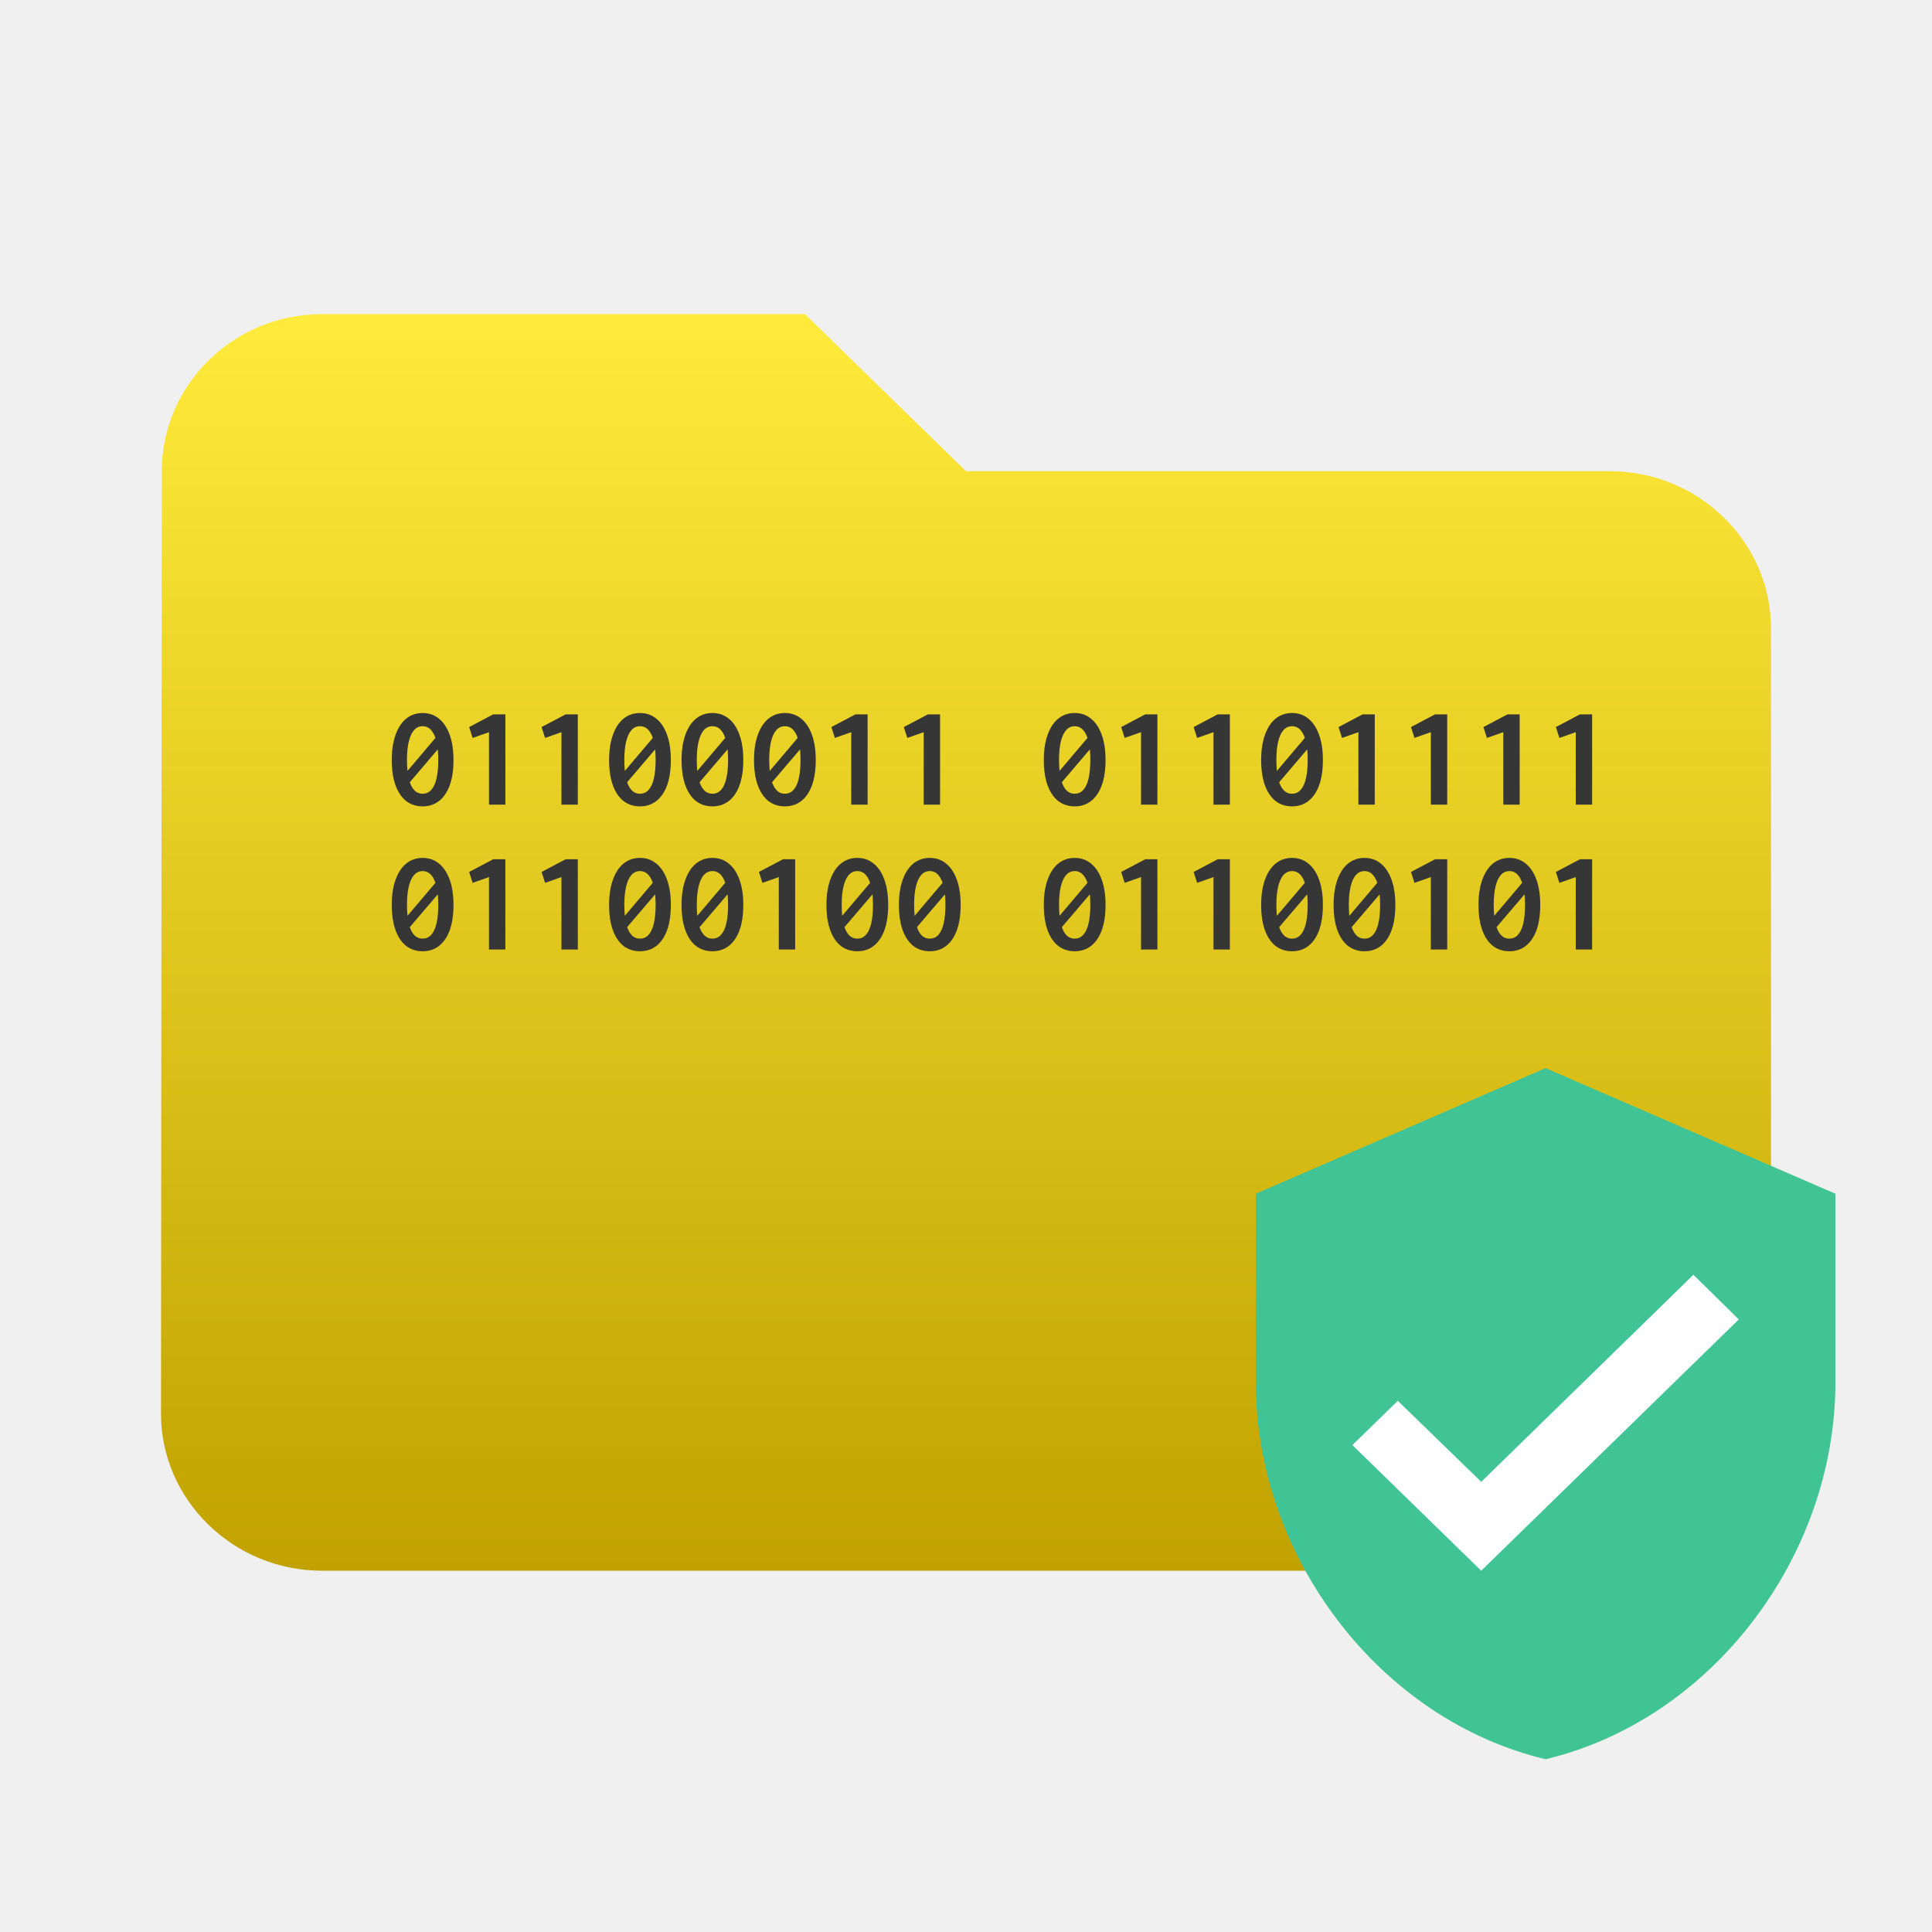
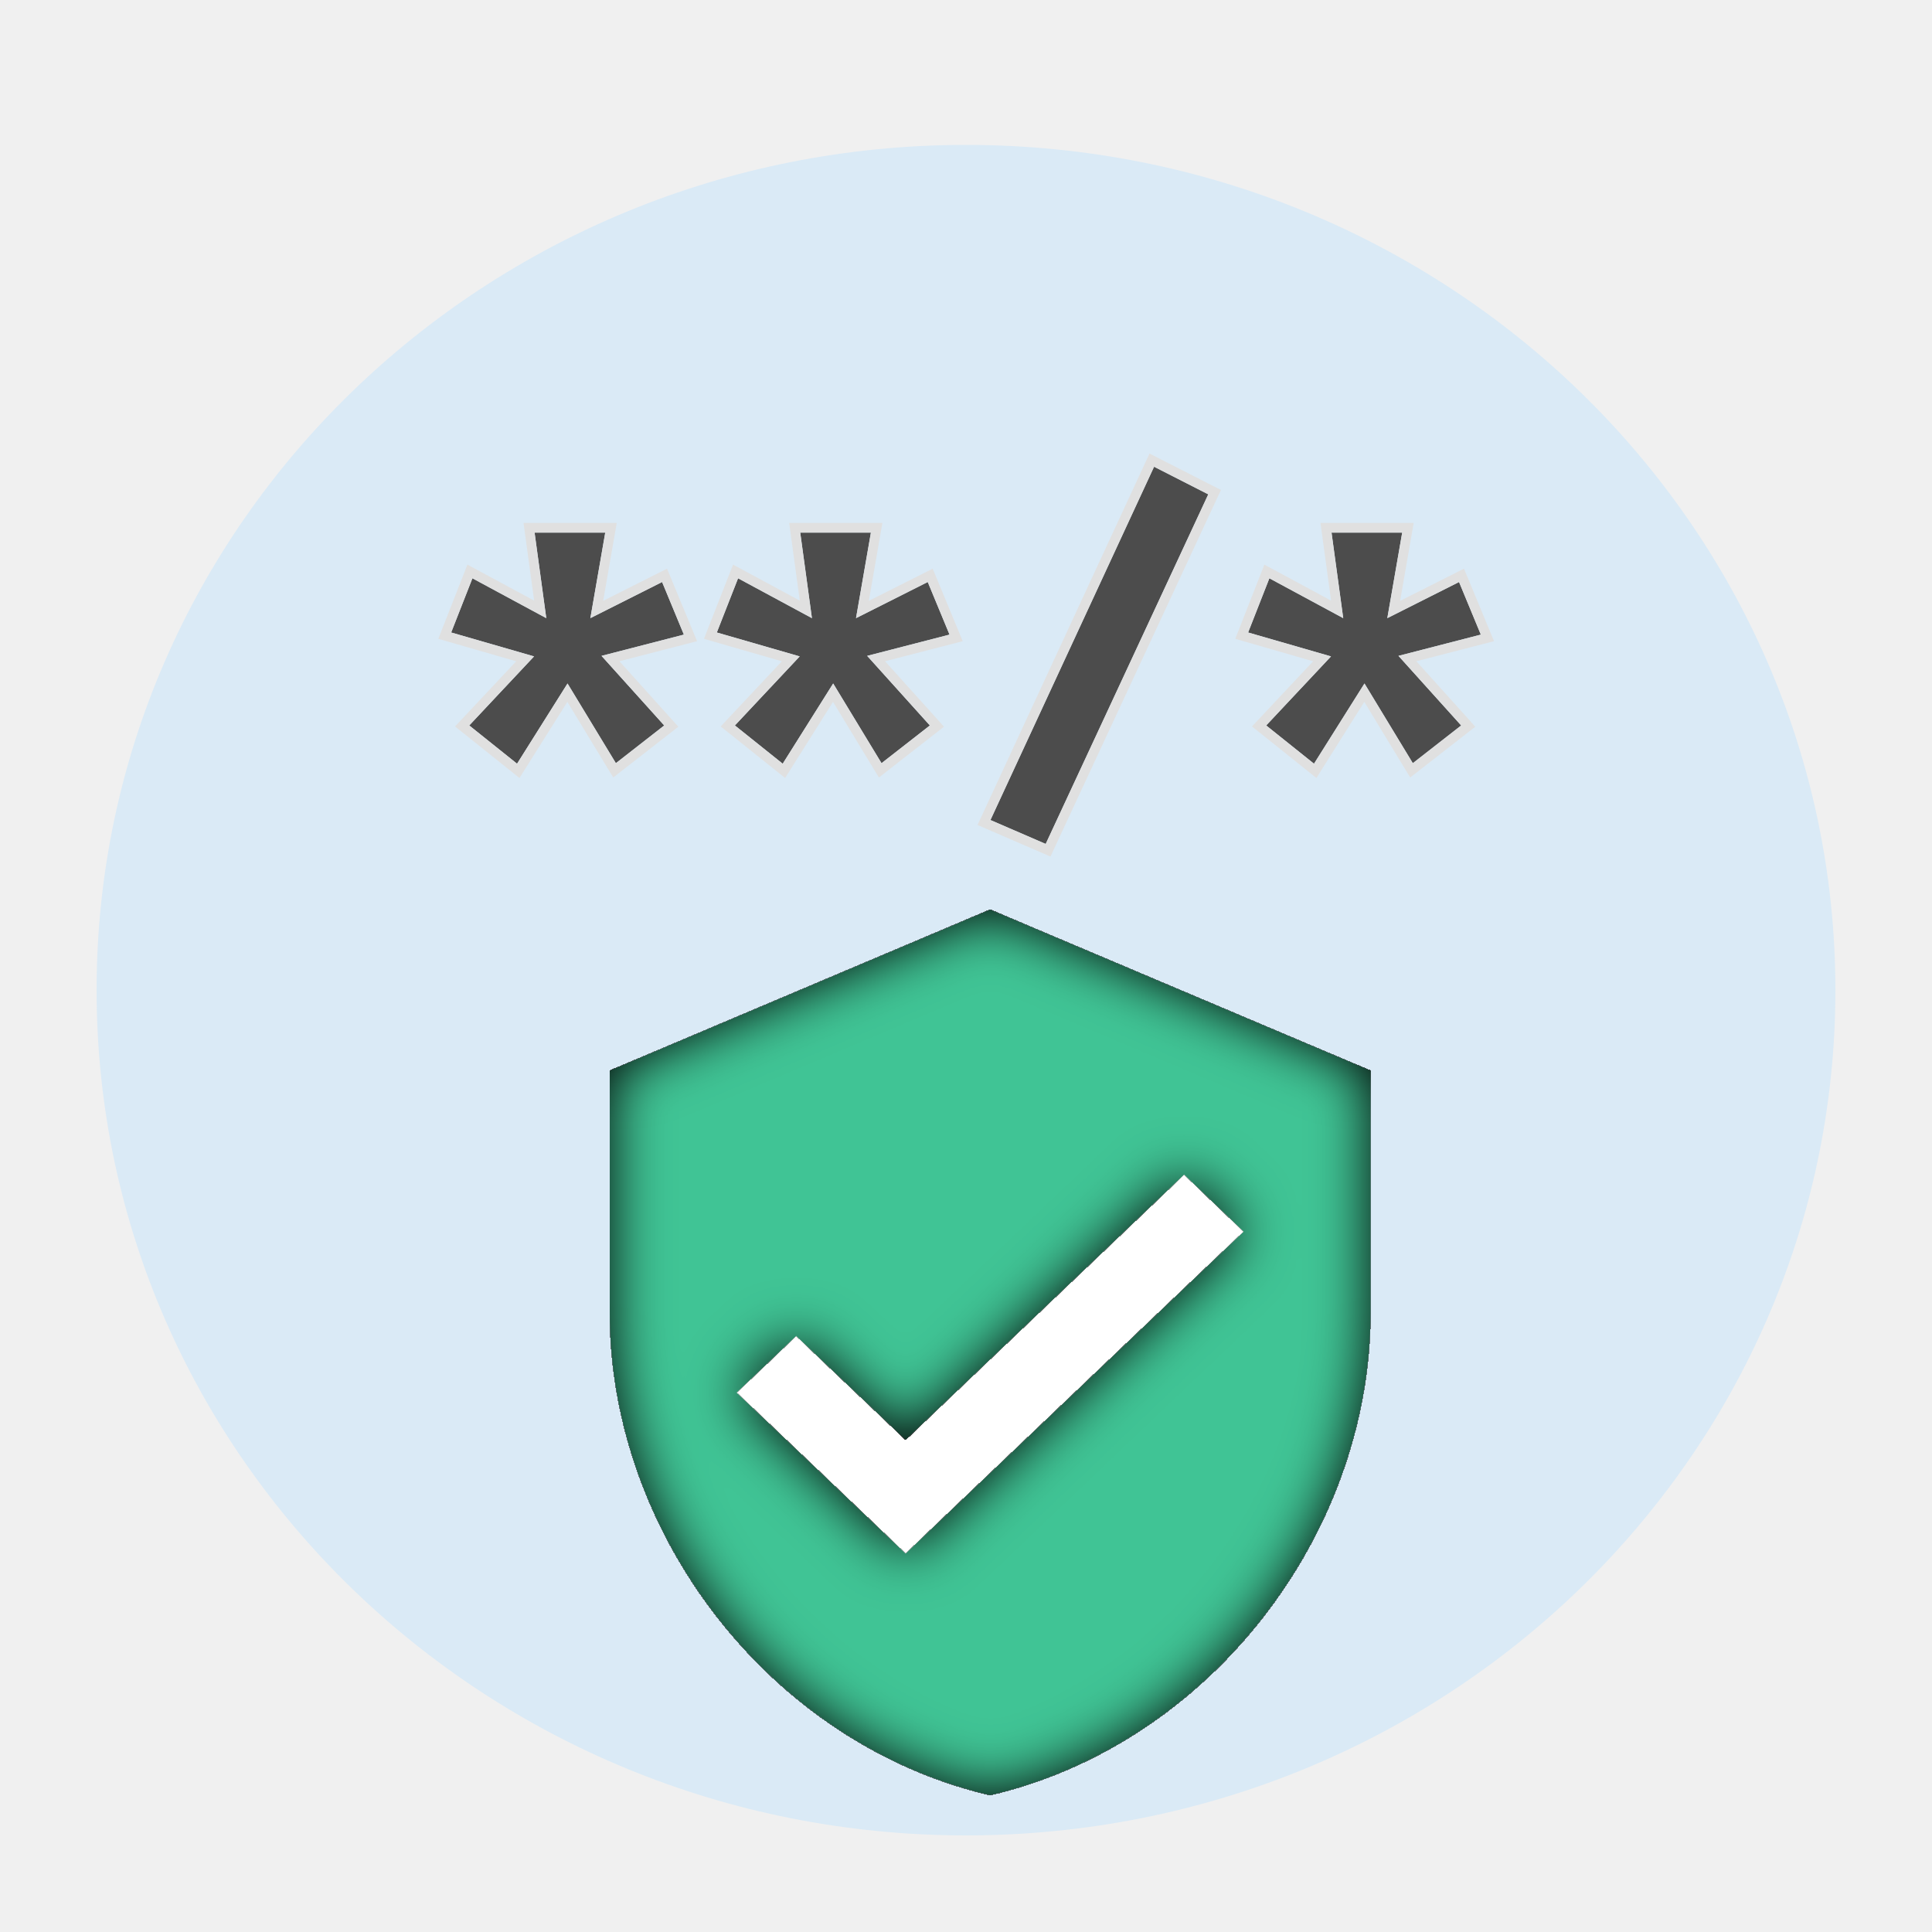
<svg xmlns="http://www.w3.org/2000/svg" width="40" height="40" viewBox="0 0 40 40" fill="none">
-   <g clip-path="url(#clip0_5_16)">
-     <path d="M16.667 6.504H6.667C4.833 6.504 3.35 7.967 3.35 9.756L3.333 29.268C3.333 31.057 4.833 32.52 6.667 32.52H33.333C35.167 32.52 36.667 31.057 36.667 29.268V13.008C36.667 11.22 35.167 9.756 33.333 9.756H20L16.667 6.504Z" fill="url(#paint0_linear_5_16)" />
-   </g>
-   <path d="M8.318 16.101L9.119 15.155L9.179 15.38L8.378 16.32L8.318 16.101ZM8.75 16.695C8.618 16.695 8.504 16.657 8.408 16.584C8.314 16.509 8.241 16.401 8.189 16.259C8.137 16.116 8.111 15.941 8.111 15.735C8.111 15.533 8.137 15.36 8.189 15.216C8.241 15.069 8.314 14.957 8.408 14.88C8.504 14.802 8.618 14.762 8.75 14.762C8.882 14.762 8.995 14.802 9.089 14.88C9.185 14.957 9.259 15.069 9.311 15.216C9.363 15.36 9.389 15.533 9.389 15.735C9.389 15.941 9.363 16.116 9.311 16.259C9.259 16.401 9.185 16.509 9.089 16.584C8.995 16.657 8.882 16.695 8.75 16.695ZM8.75 16.433C8.822 16.433 8.882 16.407 8.93 16.352C8.978 16.299 9.014 16.22 9.038 16.116C9.062 16.012 9.074 15.884 9.074 15.735C9.074 15.586 9.062 15.461 9.038 15.36C9.014 15.255 8.978 15.175 8.93 15.12C8.882 15.063 8.822 15.036 8.75 15.036C8.678 15.036 8.618 15.063 8.57 15.12C8.522 15.175 8.486 15.255 8.462 15.36C8.438 15.461 8.426 15.586 8.426 15.735C8.426 15.884 8.438 16.012 8.462 16.116C8.486 16.22 8.522 16.299 8.57 16.352C8.618 16.407 8.678 16.433 8.75 16.433ZM10.124 16.659V15.159L9.785 15.278L9.713 15.053L10.211 14.79H10.463V16.659H10.124ZM11.624 16.659V15.159L11.285 15.278L11.213 15.053L11.711 14.79H11.963V16.659H11.624ZM12.818 16.101L13.619 15.155L13.679 15.38L12.878 16.32L12.818 16.101ZM13.25 16.695C13.118 16.695 13.004 16.657 12.908 16.584C12.814 16.509 12.741 16.401 12.689 16.259C12.637 16.116 12.611 15.941 12.611 15.735C12.611 15.533 12.637 15.36 12.689 15.216C12.741 15.069 12.814 14.957 12.908 14.88C13.004 14.802 13.118 14.762 13.25 14.762C13.382 14.762 13.495 14.802 13.589 14.88C13.685 14.957 13.759 15.069 13.811 15.216C13.863 15.36 13.889 15.533 13.889 15.735C13.889 15.941 13.863 16.116 13.811 16.259C13.759 16.401 13.685 16.509 13.589 16.584C13.495 16.657 13.382 16.695 13.25 16.695ZM13.25 16.433C13.322 16.433 13.382 16.407 13.43 16.352C13.478 16.299 13.514 16.22 13.538 16.116C13.562 16.012 13.574 15.884 13.574 15.735C13.574 15.586 13.562 15.461 13.538 15.36C13.514 15.255 13.478 15.175 13.43 15.12C13.382 15.063 13.322 15.036 13.25 15.036C13.178 15.036 13.118 15.063 13.07 15.12C13.022 15.175 12.986 15.255 12.962 15.36C12.938 15.461 12.926 15.586 12.926 15.735C12.926 15.884 12.938 16.012 12.962 16.116C12.986 16.22 13.022 16.299 13.07 16.352C13.118 16.407 13.178 16.433 13.25 16.433ZM14.318 16.101L15.119 15.155L15.179 15.38L14.378 16.32L14.318 16.101ZM14.75 16.695C14.618 16.695 14.504 16.657 14.408 16.584C14.314 16.509 14.241 16.401 14.189 16.259C14.137 16.116 14.111 15.941 14.111 15.735C14.111 15.533 14.137 15.36 14.189 15.216C14.241 15.069 14.314 14.957 14.408 14.88C14.504 14.802 14.618 14.762 14.75 14.762C14.882 14.762 14.995 14.802 15.089 14.88C15.185 14.957 15.259 15.069 15.311 15.216C15.363 15.36 15.389 15.533 15.389 15.735C15.389 15.941 15.363 16.116 15.311 16.259C15.259 16.401 15.185 16.509 15.089 16.584C14.995 16.657 14.882 16.695 14.75 16.695ZM14.75 16.433C14.822 16.433 14.882 16.407 14.93 16.352C14.978 16.299 15.014 16.22 15.038 16.116C15.062 16.012 15.074 15.884 15.074 15.735C15.074 15.586 15.062 15.461 15.038 15.36C15.014 15.255 14.978 15.175 14.93 15.12C14.882 15.063 14.822 15.036 14.75 15.036C14.678 15.036 14.618 15.063 14.57 15.12C14.522 15.175 14.486 15.255 14.462 15.36C14.438 15.461 14.426 15.586 14.426 15.735C14.426 15.884 14.438 16.012 14.462 16.116C14.486 16.22 14.522 16.299 14.57 16.352C14.618 16.407 14.678 16.433 14.75 16.433ZM15.818 16.101L16.619 15.155L16.679 15.38L15.878 16.32L15.818 16.101ZM16.25 16.695C16.118 16.695 16.004 16.657 15.908 16.584C15.814 16.509 15.741 16.401 15.689 16.259C15.637 16.116 15.611 15.941 15.611 15.735C15.611 15.533 15.637 15.36 15.689 15.216C15.741 15.069 15.814 14.957 15.908 14.88C16.004 14.802 16.118 14.762 16.25 14.762C16.382 14.762 16.495 14.802 16.589 14.88C16.685 14.957 16.759 15.069 16.811 15.216C16.863 15.36 16.889 15.533 16.889 15.735C16.889 15.941 16.863 16.116 16.811 16.259C16.759 16.401 16.685 16.509 16.589 16.584C16.495 16.657 16.382 16.695 16.25 16.695ZM16.25 16.433C16.322 16.433 16.382 16.407 16.43 16.352C16.478 16.299 16.514 16.22 16.538 16.116C16.562 16.012 16.574 15.884 16.574 15.735C16.574 15.586 16.562 15.461 16.538 15.36C16.514 15.255 16.478 15.175 16.43 15.12C16.382 15.063 16.322 15.036 16.25 15.036C16.178 15.036 16.118 15.063 16.07 15.12C16.022 15.175 15.986 15.255 15.962 15.36C15.938 15.461 15.926 15.586 15.926 15.735C15.926 15.884 15.938 16.012 15.962 16.116C15.986 16.22 16.022 16.299 16.07 16.352C16.118 16.407 16.178 16.433 16.25 16.433ZM17.624 16.659V15.159L17.285 15.278L17.213 15.053L17.711 14.79H17.963V16.659H17.624ZM19.124 16.659V15.159L18.785 15.278L18.713 15.053L19.211 14.79H19.463V16.659H19.124ZM21.818 16.101L22.619 15.155L22.679 15.38L21.878 16.32L21.818 16.101ZM22.25 16.695C22.118 16.695 22.004 16.657 21.908 16.584C21.814 16.509 21.741 16.401 21.689 16.259C21.637 16.116 21.611 15.941 21.611 15.735C21.611 15.533 21.637 15.36 21.689 15.216C21.741 15.069 21.814 14.957 21.908 14.88C22.004 14.802 22.118 14.762 22.25 14.762C22.382 14.762 22.495 14.802 22.589 14.88C22.685 14.957 22.759 15.069 22.811 15.216C22.863 15.36 22.889 15.533 22.889 15.735C22.889 15.941 22.863 16.116 22.811 16.259C22.759 16.401 22.685 16.509 22.589 16.584C22.495 16.657 22.382 16.695 22.25 16.695ZM22.25 16.433C22.322 16.433 22.382 16.407 22.43 16.352C22.478 16.299 22.514 16.22 22.538 16.116C22.562 16.012 22.574 15.884 22.574 15.735C22.574 15.586 22.562 15.461 22.538 15.36C22.514 15.255 22.478 15.175 22.43 15.12C22.382 15.063 22.322 15.036 22.25 15.036C22.178 15.036 22.118 15.063 22.07 15.12C22.022 15.175 21.986 15.255 21.962 15.36C21.938 15.461 21.926 15.586 21.926 15.735C21.926 15.884 21.938 16.012 21.962 16.116C21.986 16.22 22.022 16.299 22.07 16.352C22.118 16.407 22.178 16.433 22.25 16.433ZM23.624 16.659V15.159L23.285 15.278L23.213 15.053L23.711 14.79H23.963V16.659H23.624ZM25.124 16.659V15.159L24.785 15.278L24.713 15.053L25.211 14.79H25.463V16.659H25.124ZM26.318 16.101L27.119 15.155L27.179 15.38L26.378 16.32L26.318 16.101ZM26.75 16.695C26.618 16.695 26.504 16.657 26.408 16.584C26.314 16.509 26.241 16.401 26.189 16.259C26.137 16.116 26.111 15.941 26.111 15.735C26.111 15.533 26.137 15.36 26.189 15.216C26.241 15.069 26.314 14.957 26.408 14.88C26.504 14.802 26.618 14.762 26.75 14.762C26.882 14.762 26.995 14.802 27.089 14.88C27.185 14.957 27.259 15.069 27.311 15.216C27.363 15.36 27.389 15.533 27.389 15.735C27.389 15.941 27.363 16.116 27.311 16.259C27.259 16.401 27.185 16.509 27.089 16.584C26.995 16.657 26.882 16.695 26.75 16.695ZM26.75 16.433C26.822 16.433 26.882 16.407 26.93 16.352C26.978 16.299 27.014 16.22 27.038 16.116C27.062 16.012 27.074 15.884 27.074 15.735C27.074 15.586 27.062 15.461 27.038 15.36C27.014 15.255 26.978 15.175 26.93 15.12C26.882 15.063 26.822 15.036 26.75 15.036C26.678 15.036 26.618 15.063 26.57 15.12C26.522 15.175 26.486 15.255 26.462 15.36C26.438 15.461 26.426 15.586 26.426 15.735C26.426 15.884 26.438 16.012 26.462 16.116C26.486 16.22 26.522 16.299 26.57 16.352C26.618 16.407 26.678 16.433 26.75 16.433ZM28.124 16.659V15.159L27.785 15.278L27.713 15.053L28.211 14.79H28.463V16.659H28.124ZM29.624 16.659V15.159L29.285 15.278L29.213 15.053L29.711 14.79H29.963V16.659H29.624ZM31.124 16.659V15.159L30.785 15.278L30.713 15.053L31.211 14.79H31.463V16.659H31.124ZM32.624 16.659V15.159L32.285 15.278L32.213 15.053L32.711 14.79H32.963V16.659H32.624ZM8.318 19.101L9.119 18.155L9.179 18.381L8.378 19.32L8.318 19.101ZM8.75 19.695C8.618 19.695 8.504 19.657 8.408 19.584C8.314 19.509 8.241 19.401 8.189 19.259C8.137 19.116 8.111 18.941 8.111 18.735C8.111 18.532 8.137 18.36 8.189 18.215C8.241 18.07 8.314 17.957 8.408 17.88C8.504 17.802 8.618 17.762 8.75 17.762C8.882 17.762 8.995 17.802 9.089 17.88C9.185 17.957 9.259 18.07 9.311 18.215C9.363 18.36 9.389 18.532 9.389 18.735C9.389 18.941 9.363 19.116 9.311 19.259C9.259 19.401 9.185 19.509 9.089 19.584C8.995 19.657 8.882 19.695 8.75 19.695ZM8.75 19.433C8.822 19.433 8.882 19.407 8.93 19.352C8.978 19.299 9.014 19.22 9.038 19.116C9.062 19.012 9.074 18.884 9.074 18.735C9.074 18.587 9.062 18.462 9.038 18.36C9.014 18.256 8.978 18.175 8.93 18.119C8.882 18.064 8.822 18.035 8.75 18.035C8.678 18.035 8.618 18.064 8.57 18.119C8.522 18.175 8.486 18.256 8.462 18.36C8.438 18.462 8.426 18.587 8.426 18.735C8.426 18.884 8.438 19.012 8.462 19.116C8.486 19.22 8.522 19.299 8.57 19.352C8.618 19.407 8.678 19.433 8.75 19.433ZM10.124 19.659V18.159L9.785 18.279L9.713 18.053L10.211 17.79H10.463V19.659H10.124ZM11.624 19.659V18.159L11.285 18.279L11.213 18.053L11.711 17.79H11.963V19.659H11.624ZM12.818 19.101L13.619 18.155L13.679 18.381L12.878 19.32L12.818 19.101ZM13.25 19.695C13.118 19.695 13.004 19.657 12.908 19.584C12.814 19.509 12.741 19.401 12.689 19.259C12.637 19.116 12.611 18.941 12.611 18.735C12.611 18.532 12.637 18.36 12.689 18.215C12.741 18.07 12.814 17.957 12.908 17.88C13.004 17.802 13.118 17.762 13.25 17.762C13.382 17.762 13.495 17.802 13.589 17.88C13.685 17.957 13.759 18.07 13.811 18.215C13.863 18.36 13.889 18.532 13.889 18.735C13.889 18.941 13.863 19.116 13.811 19.259C13.759 19.401 13.685 19.509 13.589 19.584C13.495 19.657 13.382 19.695 13.25 19.695ZM13.25 19.433C13.322 19.433 13.382 19.407 13.43 19.352C13.478 19.299 13.514 19.22 13.538 19.116C13.562 19.012 13.574 18.884 13.574 18.735C13.574 18.587 13.562 18.462 13.538 18.36C13.514 18.256 13.478 18.175 13.43 18.119C13.382 18.064 13.322 18.035 13.25 18.035C13.178 18.035 13.118 18.064 13.07 18.119C13.022 18.175 12.986 18.256 12.962 18.36C12.938 18.462 12.926 18.587 12.926 18.735C12.926 18.884 12.938 19.012 12.962 19.116C12.986 19.22 13.022 19.299 13.07 19.352C13.118 19.407 13.178 19.433 13.25 19.433ZM14.318 19.101L15.119 18.155L15.179 18.381L14.378 19.32L14.318 19.101ZM14.75 19.695C14.618 19.695 14.504 19.657 14.408 19.584C14.314 19.509 14.241 19.401 14.189 19.259C14.137 19.116 14.111 18.941 14.111 18.735C14.111 18.532 14.137 18.36 14.189 18.215C14.241 18.07 14.314 17.957 14.408 17.88C14.504 17.802 14.618 17.762 14.75 17.762C14.882 17.762 14.995 17.802 15.089 17.88C15.185 17.957 15.259 18.07 15.311 18.215C15.363 18.36 15.389 18.532 15.389 18.735C15.389 18.941 15.363 19.116 15.311 19.259C15.259 19.401 15.185 19.509 15.089 19.584C14.995 19.657 14.882 19.695 14.75 19.695ZM14.75 19.433C14.822 19.433 14.882 19.407 14.93 19.352C14.978 19.299 15.014 19.22 15.038 19.116C15.062 19.012 15.074 18.884 15.074 18.735C15.074 18.587 15.062 18.462 15.038 18.36C15.014 18.256 14.978 18.175 14.93 18.119C14.882 18.064 14.822 18.035 14.75 18.035C14.678 18.035 14.618 18.064 14.57 18.119C14.522 18.175 14.486 18.256 14.462 18.36C14.438 18.462 14.426 18.587 14.426 18.735C14.426 18.884 14.438 19.012 14.462 19.116C14.486 19.22 14.522 19.299 14.57 19.352C14.618 19.407 14.678 19.433 14.75 19.433ZM16.124 19.659V18.159L15.785 18.279L15.713 18.053L16.211 17.79H16.463V19.659H16.124ZM17.318 19.101L18.119 18.155L18.179 18.381L17.378 19.32L17.318 19.101ZM17.75 19.695C17.618 19.695 17.504 19.657 17.408 19.584C17.314 19.509 17.241 19.401 17.189 19.259C17.137 19.116 17.111 18.941 17.111 18.735C17.111 18.532 17.137 18.36 17.189 18.215C17.241 18.07 17.314 17.957 17.408 17.88C17.504 17.802 17.618 17.762 17.75 17.762C17.882 17.762 17.995 17.802 18.089 17.88C18.185 17.957 18.259 18.07 18.311 18.215C18.363 18.36 18.389 18.532 18.389 18.735C18.389 18.941 18.363 19.116 18.311 19.259C18.259 19.401 18.185 19.509 18.089 19.584C17.995 19.657 17.882 19.695 17.75 19.695ZM17.75 19.433C17.822 19.433 17.882 19.407 17.93 19.352C17.978 19.299 18.014 19.22 18.038 19.116C18.062 19.012 18.074 18.884 18.074 18.735C18.074 18.587 18.062 18.462 18.038 18.36C18.014 18.256 17.978 18.175 17.93 18.119C17.882 18.064 17.822 18.035 17.75 18.035C17.678 18.035 17.618 18.064 17.57 18.119C17.522 18.175 17.486 18.256 17.462 18.36C17.438 18.462 17.426 18.587 17.426 18.735C17.426 18.884 17.438 19.012 17.462 19.116C17.486 19.22 17.522 19.299 17.57 19.352C17.618 19.407 17.678 19.433 17.75 19.433ZM18.818 19.101L19.619 18.155L19.679 18.381L18.878 19.32L18.818 19.101ZM19.25 19.695C19.118 19.695 19.004 19.657 18.908 19.584C18.814 19.509 18.741 19.401 18.689 19.259C18.637 19.116 18.611 18.941 18.611 18.735C18.611 18.532 18.637 18.36 18.689 18.215C18.741 18.07 18.814 17.957 18.908 17.88C19.004 17.802 19.118 17.762 19.25 17.762C19.382 17.762 19.495 17.802 19.589 17.88C19.685 17.957 19.759 18.07 19.811 18.215C19.863 18.36 19.889 18.532 19.889 18.735C19.889 18.941 19.863 19.116 19.811 19.259C19.759 19.401 19.685 19.509 19.589 19.584C19.495 19.657 19.382 19.695 19.25 19.695ZM19.25 19.433C19.322 19.433 19.382 19.407 19.43 19.352C19.478 19.299 19.514 19.22 19.538 19.116C19.562 19.012 19.574 18.884 19.574 18.735C19.574 18.587 19.562 18.462 19.538 18.36C19.514 18.256 19.478 18.175 19.43 18.119C19.382 18.064 19.322 18.035 19.25 18.035C19.178 18.035 19.118 18.064 19.07 18.119C19.022 18.175 18.986 18.256 18.962 18.36C18.938 18.462 18.926 18.587 18.926 18.735C18.926 18.884 18.938 19.012 18.962 19.116C18.986 19.22 19.022 19.299 19.07 19.352C19.118 19.407 19.178 19.433 19.25 19.433ZM21.818 19.101L22.619 18.155L22.679 18.381L21.878 19.32L21.818 19.101ZM22.25 19.695C22.118 19.695 22.004 19.657 21.908 19.584C21.814 19.509 21.741 19.401 21.689 19.259C21.637 19.116 21.611 18.941 21.611 18.735C21.611 18.532 21.637 18.36 21.689 18.215C21.741 18.07 21.814 17.957 21.908 17.88C22.004 17.802 22.118 17.762 22.25 17.762C22.382 17.762 22.495 17.802 22.589 17.88C22.685 17.957 22.759 18.07 22.811 18.215C22.863 18.36 22.889 18.532 22.889 18.735C22.889 18.941 22.863 19.116 22.811 19.259C22.759 19.401 22.685 19.509 22.589 19.584C22.495 19.657 22.382 19.695 22.25 19.695ZM22.25 19.433C22.322 19.433 22.382 19.407 22.43 19.352C22.478 19.299 22.514 19.22 22.538 19.116C22.562 19.012 22.574 18.884 22.574 18.735C22.574 18.587 22.562 18.462 22.538 18.36C22.514 18.256 22.478 18.175 22.43 18.119C22.382 18.064 22.322 18.035 22.25 18.035C22.178 18.035 22.118 18.064 22.07 18.119C22.022 18.175 21.986 18.256 21.962 18.36C21.938 18.462 21.926 18.587 21.926 18.735C21.926 18.884 21.938 19.012 21.962 19.116C21.986 19.22 22.022 19.299 22.07 19.352C22.118 19.407 22.178 19.433 22.25 19.433ZM23.624 19.659V18.159L23.285 18.279L23.213 18.053L23.711 17.79H23.963V19.659H23.624ZM25.124 19.659V18.159L24.785 18.279L24.713 18.053L25.211 17.79H25.463V19.659H25.124ZM26.318 19.101L27.119 18.155L27.179 18.381L26.378 19.32L26.318 19.101ZM26.75 19.695C26.618 19.695 26.504 19.657 26.408 19.584C26.314 19.509 26.241 19.401 26.189 19.259C26.137 19.116 26.111 18.941 26.111 18.735C26.111 18.532 26.137 18.36 26.189 18.215C26.241 18.07 26.314 17.957 26.408 17.88C26.504 17.802 26.618 17.762 26.75 17.762C26.882 17.762 26.995 17.802 27.089 17.88C27.185 17.957 27.259 18.07 27.311 18.215C27.363 18.36 27.389 18.532 27.389 18.735C27.389 18.941 27.363 19.116 27.311 19.259C27.259 19.401 27.185 19.509 27.089 19.584C26.995 19.657 26.882 19.695 26.75 19.695ZM26.75 19.433C26.822 19.433 26.882 19.407 26.93 19.352C26.978 19.299 27.014 19.22 27.038 19.116C27.062 19.012 27.074 18.884 27.074 18.735C27.074 18.587 27.062 18.462 27.038 18.36C27.014 18.256 26.978 18.175 26.93 18.119C26.882 18.064 26.822 18.035 26.75 18.035C26.678 18.035 26.618 18.064 26.57 18.119C26.522 18.175 26.486 18.256 26.462 18.36C26.438 18.462 26.426 18.587 26.426 18.735C26.426 18.884 26.438 19.012 26.462 19.116C26.486 19.22 26.522 19.299 26.57 19.352C26.618 19.407 26.678 19.433 26.75 19.433ZM27.818 19.101L28.619 18.155L28.679 18.381L27.878 19.32L27.818 19.101ZM28.25 19.695C28.118 19.695 28.004 19.657 27.908 19.584C27.814 19.509 27.741 19.401 27.689 19.259C27.637 19.116 27.611 18.941 27.611 18.735C27.611 18.532 27.637 18.36 27.689 18.215C27.741 18.07 27.814 17.957 27.908 17.88C28.004 17.802 28.118 17.762 28.25 17.762C28.382 17.762 28.495 17.802 28.589 17.88C28.685 17.957 28.759 18.07 28.811 18.215C28.863 18.36 28.889 18.532 28.889 18.735C28.889 18.941 28.863 19.116 28.811 19.259C28.759 19.401 28.685 19.509 28.589 19.584C28.495 19.657 28.382 19.695 28.25 19.695ZM28.25 19.433C28.322 19.433 28.382 19.407 28.43 19.352C28.478 19.299 28.514 19.22 28.538 19.116C28.562 19.012 28.574 18.884 28.574 18.735C28.574 18.587 28.562 18.462 28.538 18.36C28.514 18.256 28.478 18.175 28.43 18.119C28.382 18.064 28.322 18.035 28.25 18.035C28.178 18.035 28.118 18.064 28.07 18.119C28.022 18.175 27.986 18.256 27.962 18.36C27.938 18.462 27.926 18.587 27.926 18.735C27.926 18.884 27.938 19.012 27.962 19.116C27.986 19.22 28.022 19.299 28.07 19.352C28.118 19.407 28.178 19.433 28.25 19.433ZM29.624 19.659V18.159L29.285 18.279L29.213 18.053L29.711 17.79H29.963V19.659H29.624ZM30.818 19.101L31.619 18.155L31.679 18.381L30.878 19.32L30.818 19.101ZM31.25 19.695C31.118 19.695 31.004 19.657 30.908 19.584C30.814 19.509 30.741 19.401 30.689 19.259C30.637 19.116 30.611 18.941 30.611 18.735C30.611 18.532 30.637 18.36 30.689 18.215C30.741 18.07 30.814 17.957 30.908 17.88C31.004 17.802 31.118 17.762 31.25 17.762C31.382 17.762 31.495 17.802 31.589 17.88C31.685 17.957 31.759 18.07 31.811 18.215C31.863 18.36 31.889 18.532 31.889 18.735C31.889 18.941 31.863 19.116 31.811 19.259C31.759 19.401 31.685 19.509 31.589 19.584C31.495 19.657 31.382 19.695 31.25 19.695ZM31.25 19.433C31.322 19.433 31.382 19.407 31.43 19.352C31.478 19.299 31.514 19.22 31.538 19.116C31.562 19.012 31.574 18.884 31.574 18.735C31.574 18.587 31.562 18.462 31.538 18.36C31.514 18.256 31.478 18.175 31.43 18.119C31.382 18.064 31.322 18.035 31.25 18.035C31.178 18.035 31.118 18.064 31.07 18.119C31.022 18.175 30.986 18.256 30.962 18.36C30.938 18.462 30.926 18.587 30.926 18.735C30.926 18.884 30.938 19.012 30.962 19.116C30.986 19.22 31.022 19.299 31.07 19.352C31.118 19.407 31.178 19.433 31.25 19.433ZM32.624 19.659V18.159L32.285 18.279L32.213 18.053L32.711 17.79H32.963V19.659H32.624Z" fill="#363636" />
-   <rect x="28" y="25.366" width="8" height="7.805" fill="white" />
-   <g clip-path="url(#clip1_5_16)">
-     <path d="M32 22.114L26 24.715V28.618C26 32.228 28.56 35.603 32 36.423C35.44 35.603 38 32.228 38 28.618V24.715L32 22.114ZM30.667 32.52L28 29.919L28.94 29.002L30.667 30.68L35.06 26.393L36 27.317L30.667 32.52Z" fill="#40C495" />
+   <ellipse cx="20" cy="20.5" rx="18" ry="17.5" fill="#DAEAF6" />
+   <mask id="path-2-outside-1_6_2" maskUnits="userSpaceOnUse" x="9" y="9" width="22" height="9" fill="black">
+     <rect fill="white" x="9" y="9" width="22" height="9" />
+     <path d="M10.705 15.812L9.715 15.02L11.057 13.59L9.341 13.095L9.781 11.973L11.31 12.798L11.068 11.027H12.531L12.223 12.798L13.708 12.05L14.159 13.139L12.454 13.579L13.752 15.02L12.751 15.801L11.75 14.151L10.705 15.812ZM16.205 15.812L15.215 15.02L16.557 13.59L14.841 13.095L15.281 11.973L16.81 12.798L16.568 11.027H18.031L17.723 12.798L19.208 12.05L19.659 13.139L17.954 13.579L19.252 15.02L18.251 15.801L17.25 14.151L16.205 15.812ZM21.65 17.473L20.506 16.978L23.894 9.663L25.016 10.235L21.65 17.473ZM27.205 15.812L26.215 15.02L27.557 13.59L25.841 13.095L26.281 11.973L27.81 12.798L27.568 11.027H29.031L28.723 12.798L30.208 12.05L30.659 13.139L28.954 13.579L30.252 15.02L29.251 15.801L28.25 14.151L27.205 15.812Z" />
+   </mask>
+   <path d="M10.705 15.812L9.715 15.02L11.057 13.59L9.341 13.095L9.781 11.973L11.31 12.798L11.068 11.027H12.531L12.223 12.798L13.708 12.05L14.159 13.139L12.454 13.579L13.752 15.02L12.751 15.801L11.75 14.151L10.705 15.812ZM16.205 15.812L15.215 15.02L16.557 13.59L14.841 13.095L15.281 11.973L16.81 12.798L16.568 11.027H18.031L17.723 12.798L19.208 12.05L19.659 13.139L17.954 13.579L19.252 15.02L18.251 15.801L17.25 14.151L16.205 15.812ZM21.65 17.473L20.506 16.978L23.894 9.663L25.016 10.235L21.65 17.473ZM27.205 15.812L26.215 15.02L27.557 13.59L25.841 13.095L26.281 11.973L27.81 12.798L27.568 11.027H29.031L28.723 12.798L30.208 12.05L30.659 13.139L28.954 13.579L30.252 15.02L29.251 15.801L28.25 14.151L27.205 15.812Z" fill="#4C4C4C" />
+   <path d="M10.705 15.812L10.58 15.968L10.755 16.108L10.874 15.918L10.705 15.812ZM9.715 15.02L9.569 14.883L9.421 15.041L9.59 15.176L9.715 15.02ZM11.057 13.59L11.203 13.727L11.427 13.489L11.112 13.398L11.057 13.59ZM9.341 13.095L9.155 13.022L9.075 13.226L9.286 13.287L9.341 13.095ZM9.781 11.973L9.876 11.797L9.677 11.69L9.595 11.9L9.781 11.973ZM11.31 12.798L11.215 12.974L11.562 13.161L11.508 12.771L11.31 12.798ZM11.068 11.027V10.827H10.839L10.87 11.054L11.068 11.027ZM12.531 11.027L12.728 11.061L12.769 10.827H12.531V11.027ZM12.223 12.798L12.026 12.764L11.958 13.155L12.313 12.977L12.223 12.798ZM13.708 12.05L13.893 11.973L13.81 11.774L13.618 11.871L13.708 12.05ZM14.159 13.139L14.209 13.333L14.432 13.275L14.344 13.062L14.159 13.139ZM12.454 13.579L12.404 13.385L12.085 13.468L12.305 13.713L12.454 13.579ZM13.752 15.02L13.875 15.178L14.044 15.046L13.901 14.886L13.752 15.02ZM12.751 15.801L12.58 15.905L12.697 16.097L12.874 15.959L12.751 15.801ZM11.75 14.151L11.921 14.047L11.753 13.771L11.581 14.044L11.75 14.151ZM10.83 15.656L9.84 14.864L9.59 15.176L10.58 15.968L10.83 15.656ZM9.861 15.157L11.203 13.727L10.911 13.453L9.569 14.883L9.861 15.157ZM11.112 13.398L9.396 12.903L9.286 13.287L11.002 13.782L11.112 13.398ZM9.527 13.168L9.967 12.046L9.595 11.9L9.155 13.022L9.527 13.168ZM9.686 12.149L11.215 12.974L11.405 12.622L9.876 11.797L9.686 12.149ZM11.508 12.771L11.266 11L10.87 11.054L11.112 12.825L11.508 12.771ZM11.068 11.227H12.531V10.827H11.068V11.227ZM12.334 10.993L12.026 12.764L12.42 12.832L12.728 11.061L12.334 10.993ZM12.313 12.977L13.798 12.229L13.618 11.871L12.133 12.619L12.313 12.977ZM13.523 12.127L13.974 13.216L14.344 13.062L13.893 11.973L13.523 12.127ZM14.109 12.945L12.404 13.385L12.504 13.773L14.209 13.333L14.109 12.945ZM12.305 13.713L13.603 15.154L13.901 14.886L12.603 13.445L12.305 13.713ZM13.629 14.862L12.628 15.643L12.874 15.959L13.875 15.178L13.629 14.862ZM12.922 15.697L11.921 14.047L11.579 14.255L12.58 15.905L12.922 15.697ZM11.581 14.044L10.536 15.706L10.874 15.918L11.919 14.258L11.581 14.044ZM16.205 15.812L16.08 15.968L16.255 16.108L16.374 15.918L16.205 15.812ZM15.215 15.02L15.069 14.883L14.921 15.041L15.09 15.176L15.215 15.02ZM16.557 13.59L16.703 13.727L16.927 13.489L16.612 13.398L16.557 13.59ZM14.841 13.095L14.655 13.022L14.575 13.226L14.786 13.287L14.841 13.095ZM15.281 11.973L15.376 11.797L15.177 11.69L15.095 11.9L15.281 11.973ZM16.81 12.798L16.715 12.974L17.061 13.161L17.008 12.771L16.81 12.798ZM16.568 11.027V10.827H16.339L16.37 11.054L16.568 11.027ZM18.031 11.027L18.228 11.061L18.269 10.827H18.031V11.027ZM17.723 12.798L17.526 12.764L17.458 13.155L17.813 12.977L17.723 12.798ZM19.208 12.05L19.393 11.973L19.31 11.774L19.118 11.871L19.208 12.05ZM19.659 13.139L19.709 13.333L19.932 13.275L19.844 13.062L19.659 13.139ZM17.954 13.579L17.904 13.385L17.585 13.468L17.805 13.713L17.954 13.579ZM19.252 15.02L19.375 15.178L19.544 15.046L19.401 14.886L19.252 15.02ZM18.251 15.801L18.08 15.905L18.197 16.097L18.374 15.959L18.251 15.801ZM17.25 14.151L17.421 14.047L17.253 13.771L17.081 14.044L17.25 14.151ZM16.33 15.656L15.34 14.864L15.09 15.176L16.08 15.968L16.33 15.656ZM15.361 15.157L16.703 13.727L16.411 13.453L15.069 14.883L15.361 15.157ZM16.612 13.398L14.896 12.903L14.786 13.287L16.502 13.782L16.612 13.398ZM15.027 13.168L15.467 12.046L15.095 11.9L14.655 13.022L15.027 13.168ZM15.186 12.149L16.715 12.974L16.905 12.622L15.376 11.797L15.186 12.149ZM17.008 12.771L16.766 11L16.37 11.054L16.612 12.825L17.008 12.771ZM16.568 11.227H18.031V10.827H16.568V11.227ZM17.834 10.993L17.526 12.764L17.92 12.832L18.228 11.061L17.834 10.993ZM17.813 12.977L19.298 12.229L19.118 11.871L17.633 12.619L17.813 12.977ZM19.023 12.127L19.474 13.216L19.844 13.062L19.393 11.973L19.023 12.127ZM19.609 12.945L17.904 13.385L18.004 13.773L19.709 13.333L19.609 12.945ZM17.805 13.713L19.103 15.154L19.401 14.886L18.103 13.445L17.805 13.713ZM19.129 14.862L18.128 15.643L18.374 15.959L19.375 15.178L19.129 14.862ZM18.422 15.697L17.421 14.047L17.079 14.255L18.08 15.905L18.422 15.697ZM17.081 14.044L16.036 15.706L16.374 15.918L17.419 14.258L17.081 14.044ZM21.65 17.473L21.571 17.657L21.749 17.734L21.831 17.557L21.65 17.473ZM20.506 16.978L20.325 16.894L20.238 17.08L20.427 17.162L20.506 16.978ZM23.894 9.663L23.985 9.485L23.8 9.39L23.712 9.579L23.894 9.663ZM25.016 10.235L25.197 10.319L25.279 10.144L25.107 10.057L25.016 10.235ZM21.729 17.289L20.585 16.794L20.427 17.162L21.571 17.657L21.729 17.289ZM20.688 17.062L24.076 9.747L23.712 9.579L20.325 16.894L20.688 17.062ZM23.803 9.841L24.925 10.413L25.107 10.057L23.985 9.485L23.803 9.841ZM24.835 10.151L21.469 17.389L21.831 17.557L25.197 10.319L24.835 10.151ZM27.205 15.812L27.08 15.968L27.255 16.108L27.374 15.918L27.205 15.812ZM26.215 15.02L26.069 14.883L25.921 15.041L26.09 15.176L26.215 15.02ZM27.557 13.59L27.703 13.727L27.927 13.489L27.612 13.398L27.557 13.59ZM25.841 13.095L25.655 13.022L25.575 13.226L25.786 13.287L25.841 13.095ZM26.281 11.973L26.376 11.797L26.177 11.69L26.095 11.9L26.281 11.973ZM27.81 12.798L27.715 12.974L28.061 13.161L28.008 12.771L27.81 12.798ZM27.568 11.027V10.827H27.339L27.37 11.054L27.568 11.027ZM29.031 11.027L29.228 11.061L29.269 10.827H29.031V11.027ZM28.723 12.798L28.526 12.764L28.458 13.155L28.813 12.977L28.723 12.798ZM30.208 12.05L30.393 11.973L30.31 11.774L30.118 11.871L30.208 12.05ZM30.659 13.139L30.709 13.333L30.932 13.275L30.844 13.062L30.659 13.139ZM28.954 13.579L28.904 13.385L28.585 13.468L28.805 13.713L28.954 13.579ZM30.252 15.02L30.375 15.178L30.544 15.046L30.401 14.886L30.252 15.02ZM29.251 15.801L29.08 15.905L29.197 16.097L29.374 15.959L29.251 15.801ZM28.25 14.151L28.421 14.047L28.253 13.771L28.081 14.044L28.25 14.151ZM27.33 15.656L26.34 14.864L26.09 15.176L27.08 15.968L27.33 15.656ZM26.361 15.157L27.703 13.727L27.411 13.453L26.069 14.883L26.361 15.157ZM27.612 13.398L25.896 12.903L25.786 13.287L27.502 13.782L27.612 13.398ZM26.027 13.168L26.467 12.046L26.095 11.9L25.655 13.022L26.027 13.168ZM26.186 12.149L27.715 12.974L27.905 12.622L26.376 11.797L26.186 12.149ZM28.008 12.771L27.766 11L27.37 11.054L27.612 12.825L28.008 12.771ZM27.568 11.227H29.031V10.827H27.568V11.227ZM28.834 10.993L28.526 12.764L28.92 12.832L29.228 11.061L28.834 10.993ZM28.813 12.977L30.298 12.229L30.118 11.871L28.633 12.619L28.813 12.977ZM30.023 12.127L30.474 13.216L30.844 13.062L30.393 11.973L30.023 12.127ZM30.609 12.945L28.904 13.385L29.004 13.773L30.709 13.333L30.609 12.945ZM28.805 13.713L30.103 15.154L30.401 14.886L29.103 13.445L28.805 13.713ZM30.129 14.862L29.128 15.643L29.374 15.959L30.375 15.178L30.129 14.862ZM29.422 15.697L28.421 14.047L28.079 14.255L29.08 15.905L29.422 15.697ZM28.081 14.044L27.036 15.706L27.374 15.918L28.419 14.258L28.081 14.044Z" fill="#E0E0E0" mask="url(#path-2-outside-1_6_2)" />
+   <rect x="15" y="23" width="11" height="10" fill="white" />
+   <g clip-path="url(#clip0_6_2)" filter="url(#filter0_i_6_2)">
+     <path d="M20.5 18.833L12.625 22.167V27.167C12.625 31.792 15.985 36.117 20.5 37.167C25.015 36.117 28.375 31.792 28.375 27.167V22.167L20.5 18.833ZM18.75 32.167L15.25 28.833L16.484 27.658L18.75 29.808L24.516 24.317L25.75 25.5L18.75 32.167Z" fill="#40C495" />
  </g>
  <defs>
-     <linearGradient id="paint0_linear_5_16" x1="20" y1="6.504" x2="20" y2="32.52" gradientUnits="userSpaceOnUse">
-       <stop stop-color="#FFEB3B" />
-       <stop offset="1" stop-color="#C1A200" />
-     </linearGradient>
-     <clipPath id="clip0_5_16">
-       <rect width="40" height="39.024" fill="white" />
-     </clipPath>
-     <clipPath id="clip1_5_16">
-       <rect width="16" height="15.61" fill="white" transform="translate(24 21.4634)" />
+     <filter id="filter0_i_6_2" x="10" y="18" width="21" height="20" filterUnits="userSpaceOnUse" color-interpolation-filters="sRGB">
+       <feFlood flood-opacity="0" result="BackgroundImageFix" />
+       <feBlend mode="normal" in="SourceGraphic" in2="BackgroundImageFix" result="shape" />
+       <feColorMatrix in="SourceAlpha" type="matrix" values="0 0 0 0 0 0 0 0 0 0 0 0 0 0 0 0 0 0 127 0" result="hardAlpha" />
+       <feOffset />
+       <feGaussianBlur stdDeviation="0.6" />
+       <feComposite in2="hardAlpha" operator="arithmetic" k2="-1" k3="1" />
+       <feColorMatrix type="matrix" values="0 0 0 0 0 0 0 0 0 0 0 0 0 0 0 0 0 0 1 0" />
+       <feBlend mode="normal" in2="shape" result="effect1_innerShadow_6_2" />
+     </filter>
+     <clipPath id="clip0_6_2">
+       <rect width="21" height="20" fill="white" transform="translate(10 18)" />
    </clipPath>
  </defs>
</svg>
